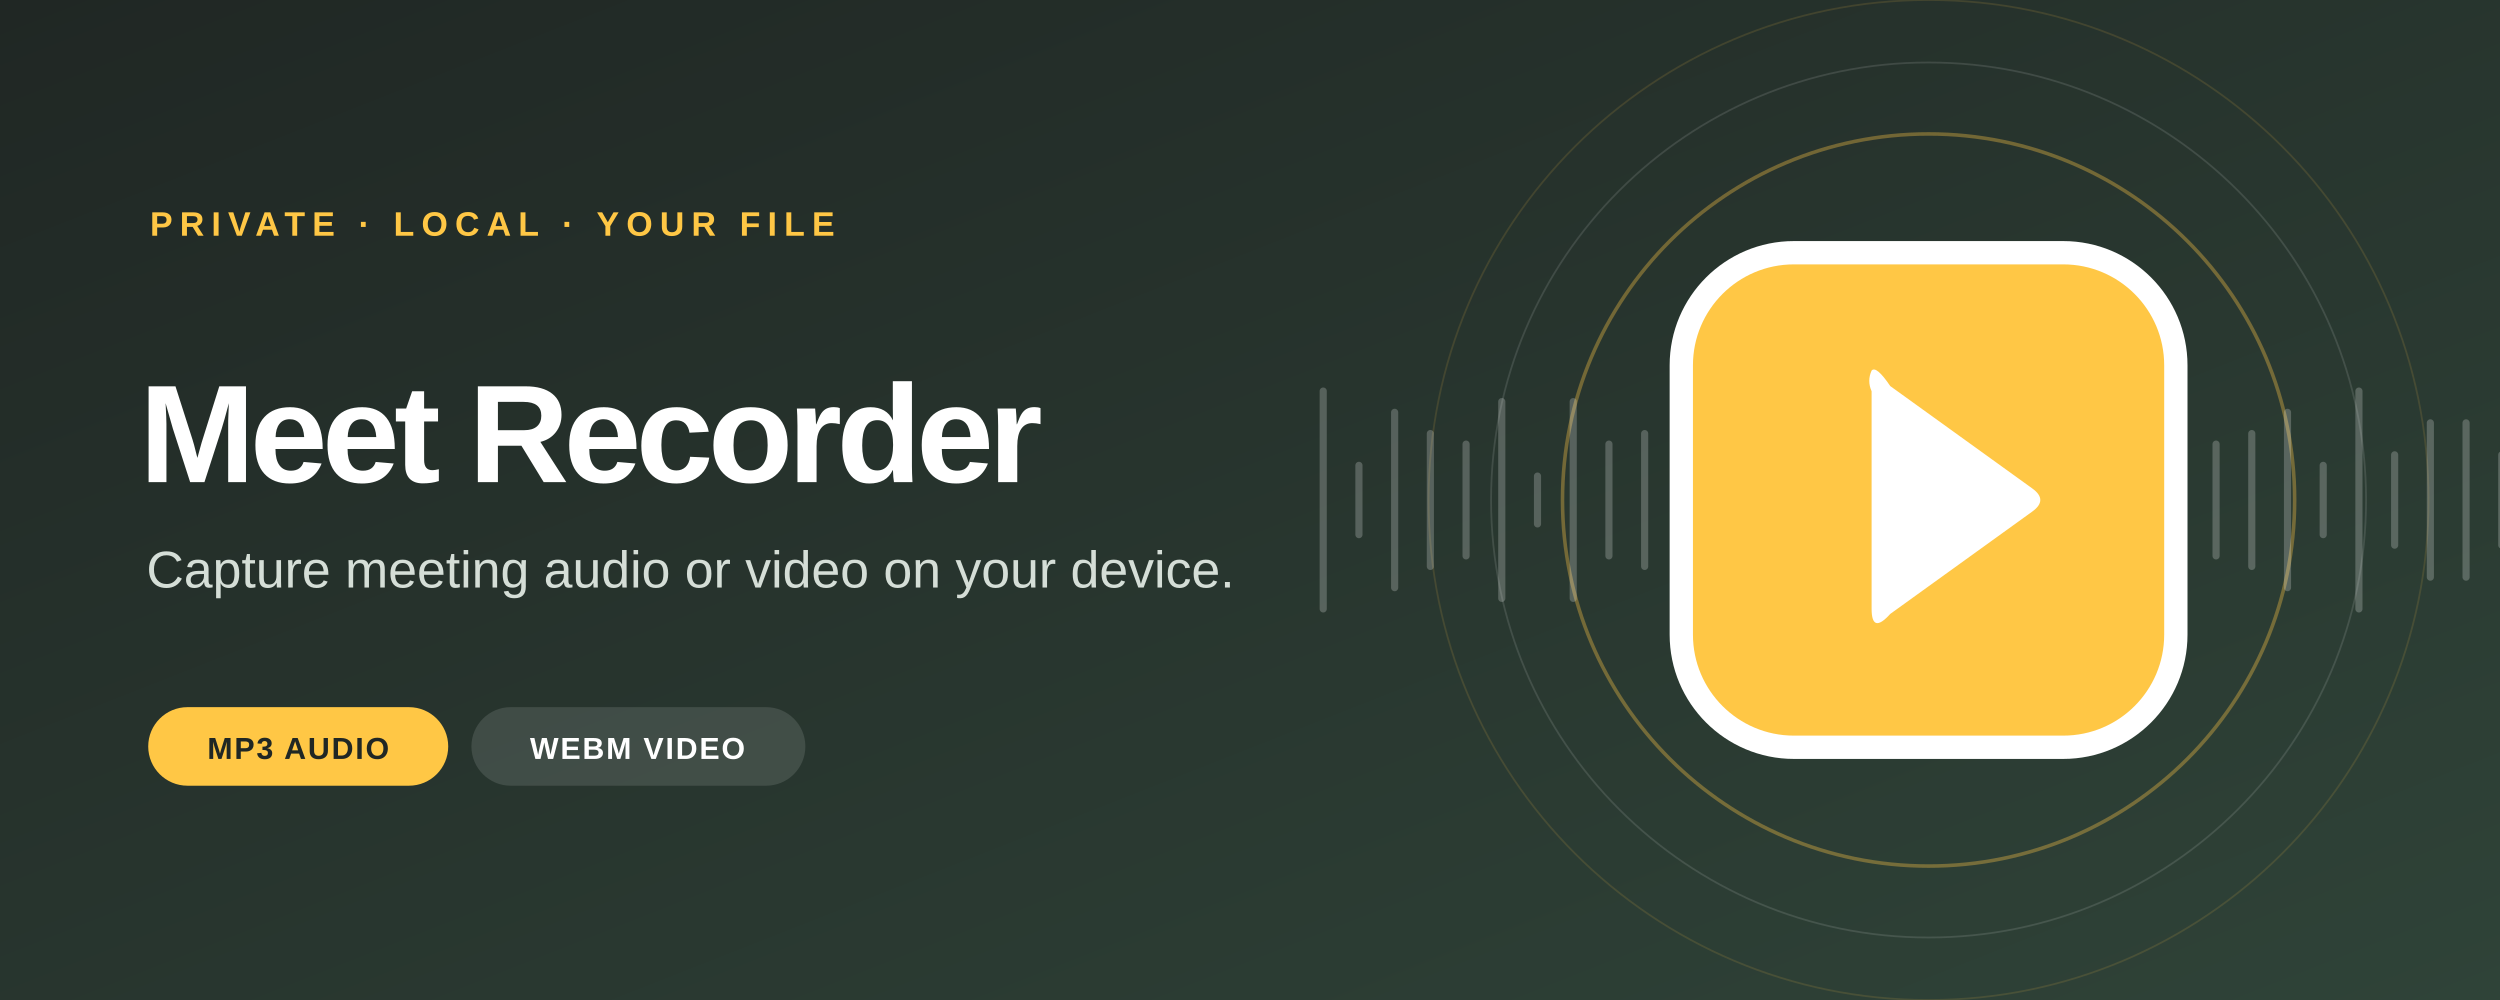
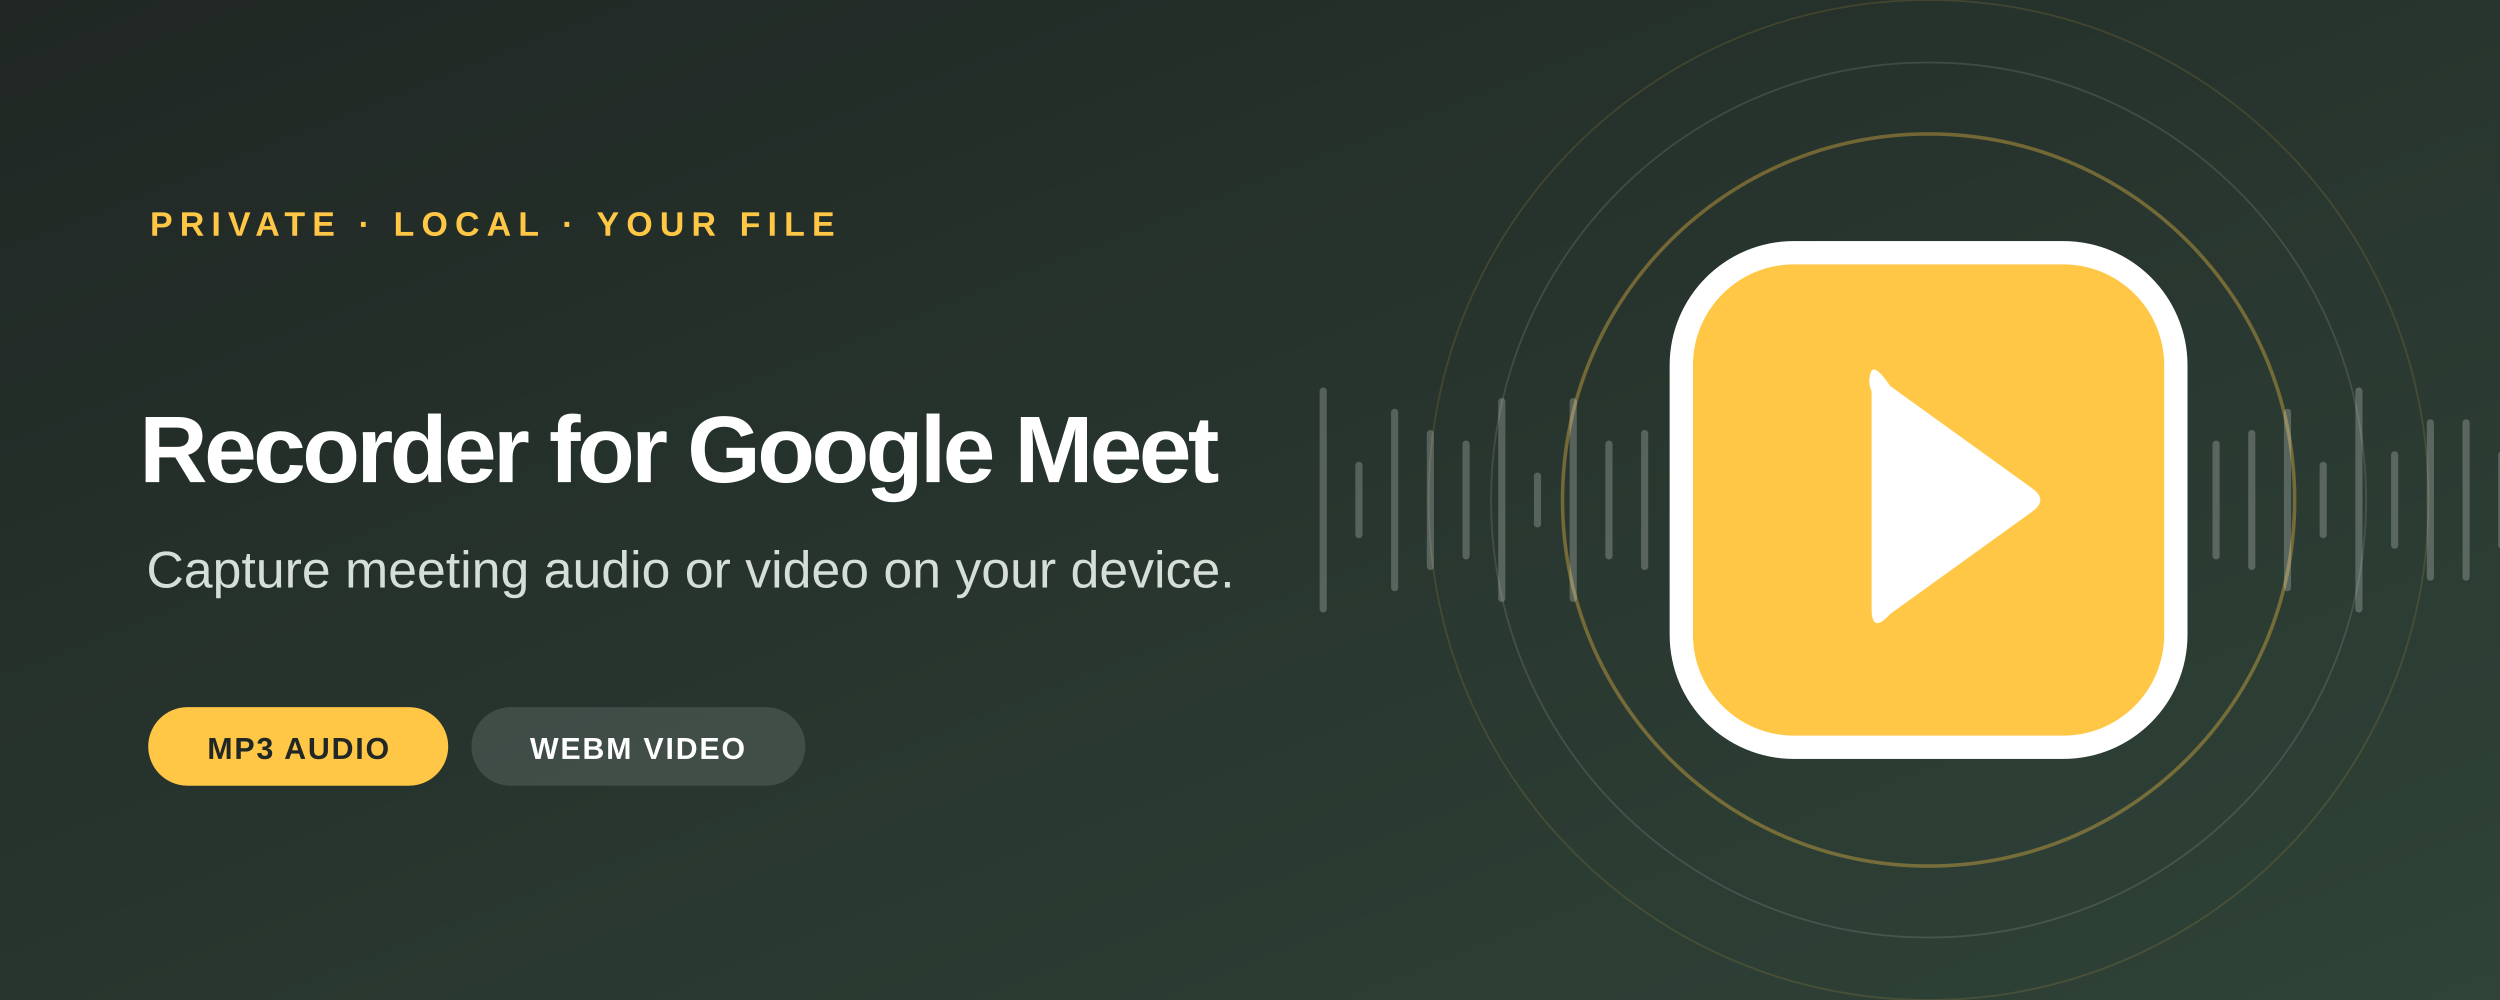
<svg xmlns="http://www.w3.org/2000/svg" width="1400" height="560" viewBox="0 0 1400 560">
  <defs>
    <linearGradient id="dark" x1="0" y1="0" x2="1" y2="1">
      <stop stop-color="#202724" />
      <stop offset="1" stop-color="#2F4338" />
    </linearGradient>
    <linearGradient id="light" x1="0" y1="0" x2="1" y2="1">
      <stop stop-color="#FBFAF6" />
      <stop offset="1" stop-color="#EFEDE5" />
    </linearGradient>
  </defs>
  <rect width="1400" height="560" fill="url(#dark)" />
  <circle cx="1080" cy="280" r="245" fill="none" stroke="#FFFFFF" stroke-opacity=".12" stroke-width="1" />
  <circle cx="1080" cy="280" r="205" fill="none" stroke="#FFC745" stroke-opacity=".35" stroke-width="2" />
  <circle cx="1080" cy="280" r="280" fill="none" stroke="#FFC745" stroke-opacity=".13" stroke-width="1" />
  <line x1="741" y1="219.0" x2="741" y2="341.0" stroke="#FFFFFF" stroke-width="4" stroke-linecap="round" opacity="0.22" />
  <line x1="761" y1="260.6" x2="761" y2="299.4" stroke="#FFFFFF" stroke-width="4" stroke-linecap="round" opacity="0.22" />
  <line x1="781" y1="230.9" x2="781" y2="329.1" stroke="#FFFFFF" stroke-width="4" stroke-linecap="round" opacity="0.22" />
  <line x1="801" y1="242.8" x2="801" y2="317.2" stroke="#FFFFFF" stroke-width="4" stroke-linecap="round" opacity="0.22" />
  <line x1="821" y1="248.7" x2="821" y2="311.3" stroke="#FFFFFF" stroke-width="4" stroke-linecap="round" opacity="0.22" />
  <line x1="841" y1="224.9" x2="841" y2="335.1" stroke="#FFFFFF" stroke-width="4" stroke-linecap="round" opacity="0.22" />
  <line x1="861" y1="266.6" x2="861" y2="293.4" stroke="#FFFFFF" stroke-width="4" stroke-linecap="round" opacity="0.22" />
  <line x1="881" y1="224.9" x2="881" y2="335.1" stroke="#FFFFFF" stroke-width="4" stroke-linecap="round" opacity="0.22" />
  <line x1="901" y1="248.7" x2="901" y2="311.3" stroke="#FFFFFF" stroke-width="4" stroke-linecap="round" opacity="0.22" />
  <line x1="921" y1="242.8" x2="921" y2="317.2" stroke="#FFFFFF" stroke-width="4" stroke-linecap="round" opacity="0.22" />
  <line x1="941" y1="230.9" x2="941" y2="329.1" stroke="#FFFFFF" stroke-width="4" stroke-linecap="round" opacity="0.22" />
  <line x1="961" y1="260.6" x2="961" y2="299.4" stroke="#FFFFFF" stroke-width="4" stroke-linecap="round" opacity="0.22" />
  <line x1="981" y1="219.0" x2="981" y2="341.0" stroke="#FFFFFF" stroke-width="4" stroke-linecap="round" opacity="0.22" />
  <line x1="1001" y1="254.7" x2="1001" y2="305.3" stroke="#FFFFFF" stroke-width="4" stroke-linecap="round" opacity="0.22" />
  <line x1="1021" y1="236.8" x2="1021" y2="323.2" stroke="#FFFFFF" stroke-width="4" stroke-linecap="round" opacity="0.22" />
  <line x1="1041" y1="236.8" x2="1041" y2="323.2" stroke="#FFFFFF" stroke-width="4" stroke-linecap="round" opacity="0.22" />
  <line x1="1061" y1="254.7" x2="1061" y2="305.3" stroke="#FFFFFF" stroke-width="4" stroke-linecap="round" opacity="0.22" />
  <line x1="1081" y1="219.0" x2="1081" y2="341.0" stroke="#FFFFFF" stroke-width="4" stroke-linecap="round" opacity="0.22" />
  <line x1="1101" y1="260.6" x2="1101" y2="299.4" stroke="#FFFFFF" stroke-width="4" stroke-linecap="round" opacity="0.22" />
  <line x1="1121" y1="230.9" x2="1121" y2="329.1" stroke="#FFFFFF" stroke-width="4" stroke-linecap="round" opacity="0.22" />
  <line x1="1141" y1="242.8" x2="1141" y2="317.2" stroke="#FFFFFF" stroke-width="4" stroke-linecap="round" opacity="0.22" />
  <line x1="1161" y1="248.7" x2="1161" y2="311.3" stroke="#FFFFFF" stroke-width="4" stroke-linecap="round" opacity="0.22" />
  <line x1="1181" y1="224.9" x2="1181" y2="335.1" stroke="#FFFFFF" stroke-width="4" stroke-linecap="round" opacity="0.22" />
  <line x1="1201" y1="266.6" x2="1201" y2="293.4" stroke="#FFFFFF" stroke-width="4" stroke-linecap="round" opacity="0.22" />
  <line x1="1221" y1="224.9" x2="1221" y2="335.1" stroke="#FFFFFF" stroke-width="4" stroke-linecap="round" opacity="0.22" />
  <line x1="1241" y1="248.7" x2="1241" y2="311.3" stroke="#FFFFFF" stroke-width="4" stroke-linecap="round" opacity="0.22" />
  <line x1="1261" y1="242.8" x2="1261" y2="317.2" stroke="#FFFFFF" stroke-width="4" stroke-linecap="round" opacity="0.22" />
  <line x1="1281" y1="230.9" x2="1281" y2="329.1" stroke="#FFFFFF" stroke-width="4" stroke-linecap="round" opacity="0.22" />
  <line x1="1301" y1="260.6" x2="1301" y2="299.4" stroke="#FFFFFF" stroke-width="4" stroke-linecap="round" opacity="0.22" />
  <line x1="1321" y1="219.0" x2="1321" y2="341.0" stroke="#FFFFFF" stroke-width="4" stroke-linecap="round" opacity="0.22" />
  <line x1="1341" y1="254.7" x2="1341" y2="305.3" stroke="#FFFFFF" stroke-width="4" stroke-linecap="round" opacity="0.22" />
  <line x1="1361" y1="236.8" x2="1361" y2="323.2" stroke="#FFFFFF" stroke-width="4" stroke-linecap="round" opacity="0.22" />
  <line x1="1381" y1="236.8" x2="1381" y2="323.2" stroke="#FFFFFF" stroke-width="4" stroke-linecap="round" opacity="0.22" />
  <line x1="1401" y1="254.7" x2="1401" y2="305.3" stroke="#FFFFFF" stroke-width="4" stroke-linecap="round" opacity="0.22" />
  <line x1="1421" y1="219.0" x2="1421" y2="341.0" stroke="#FFFFFF" stroke-width="4" stroke-linecap="round" opacity="0.22" />
  <rect x="935" y="135" width="290" height="290" rx="69.6" fill="#FFFFFF" />
  <rect x="948.05" y="148.05" width="263.9" height="263.9" rx="56.55" fill="#FFC745" />
  <path d="M 1048.1 219.1 Q 1045.49 213.3 1048.1 207.5 Q 1050.71 204.6 1058.54 216.2 L 1138.0 273.475 Q 1147.135 280.0 1138.0 286.525 L 1058.54 343.8 Q 1048.1 355.4 1048.1 340.9 Z" fill="#FFFFFF" />
  <text x="84" y="132" fill="#FFC745" font-family="Segoe UI,Arial,sans-serif" font-size="19" font-weight="700" letter-spacing="4" text-anchor="start">PRIVATE · LOCAL · YOUR FILE</text>
-   <text x="78" y="270" fill="#FFFFFF" font-family="Segoe UI,Arial,sans-serif" font-size="78" font-weight="700" letter-spacing="-3" text-anchor="start">Meet Recorder</text>
+   <text x="78" y="270" fill="#FFFFFF" font-family="Segoe UI,Arial,sans-serif" font-size="53" font-weight="700" letter-spacing="-2" text-anchor="start">Recorder for Google Meet</text>
  <text x="82" y="329" fill="#D5DED7" font-family="Segoe UI,Arial,sans-serif" font-size="29" font-weight="400" letter-spacing="0" text-anchor="start">Capture meeting audio or video on your device.</text>
  <rect x="83" y="396" width="168" height="44" rx="22" fill="#FFC745" />
  <text x="167" y="425" fill="#202724" font-family="Segoe UI,Arial,sans-serif" font-size="17" font-weight="700" letter-spacing="1" text-anchor="middle">MP3 AUDIO</text>
  <rect x="264" y="396" width="187" height="44" rx="22" fill="#FFFFFF" fill-opacity=".12" />
  <text x="357" y="425" fill="#FFFFFF" font-family="Segoe UI,Arial,sans-serif" font-size="17" font-weight="700" letter-spacing="1" text-anchor="middle">WEBM VIDEO</text>
</svg>
